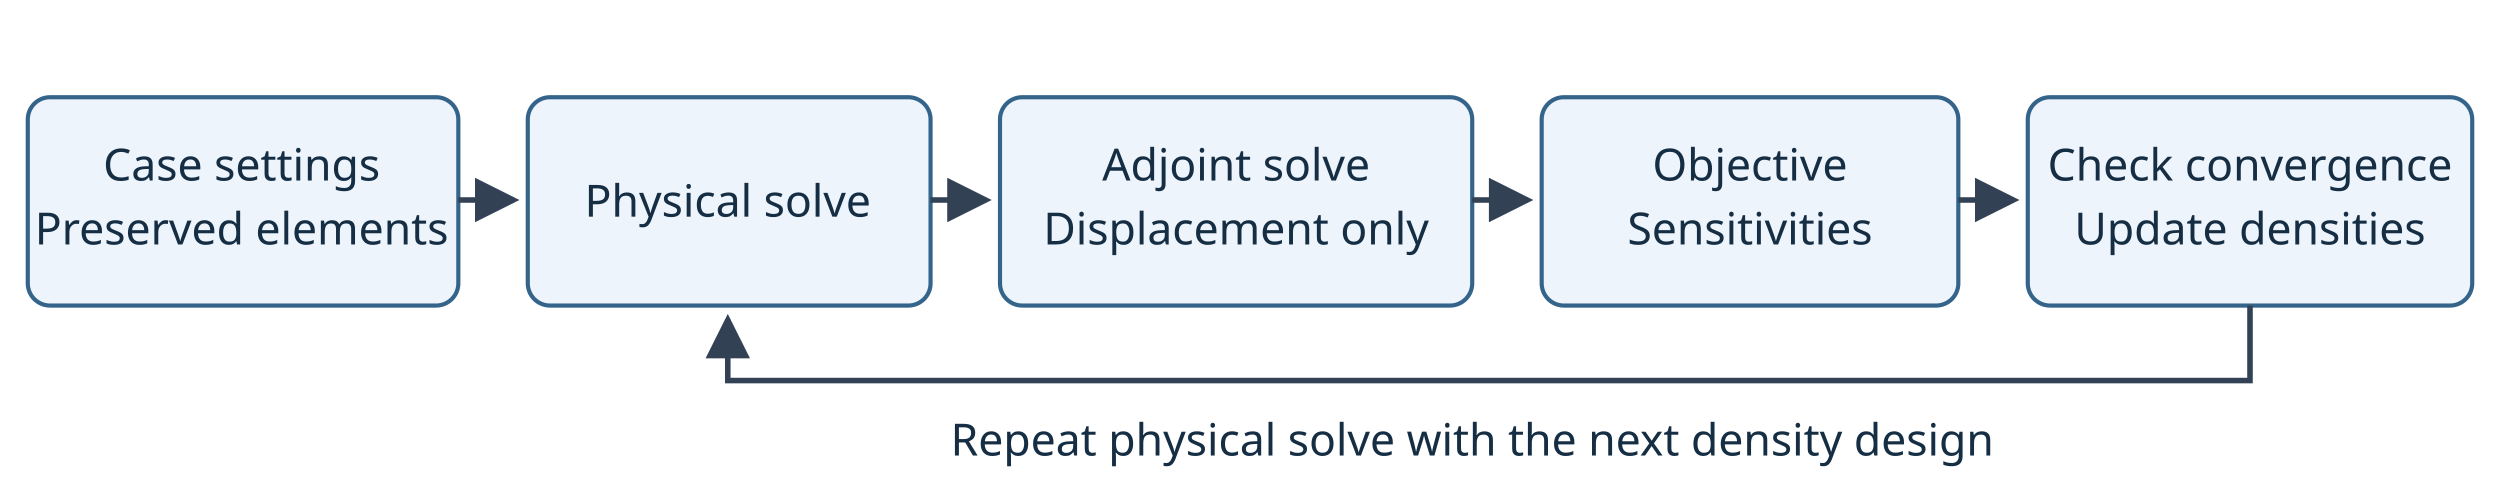
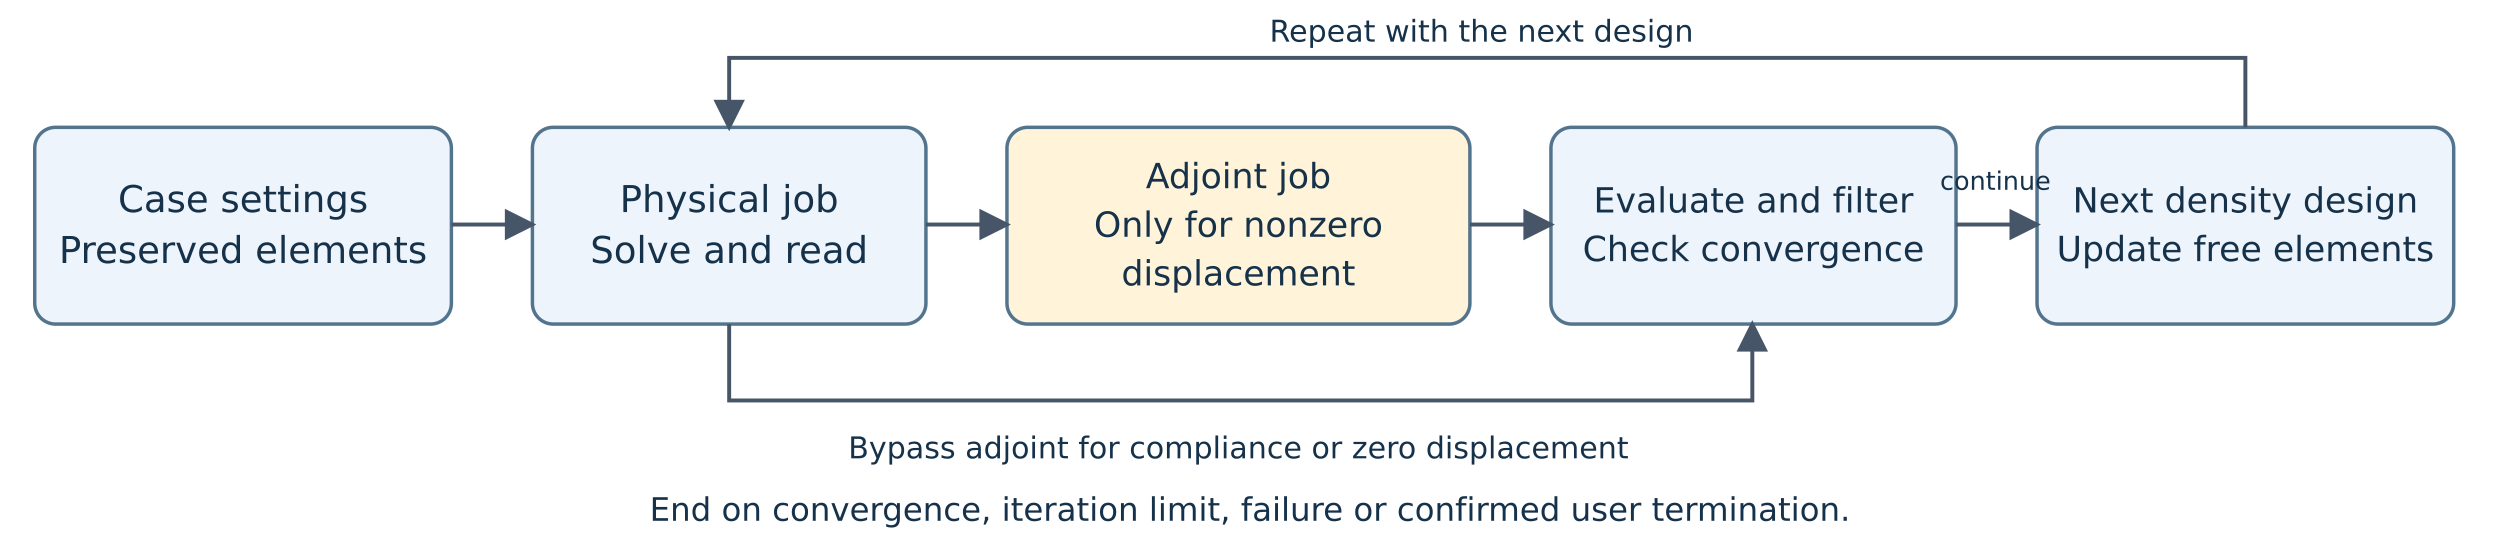
- <svg xmlns="http://www.w3.org/2000/svg" width="900" height="180" viewBox="0 0 900 180" role="img" aria-labelledby="title desc">
+ <svg xmlns="http://www.w3.org/2000/svg" width="1080" height="235" viewBox="0 0 1080 235" role="img" aria-labelledby="title desc">
  <defs>
    <marker id="arrow" markerWidth="8" markerHeight="8" refX="7" refY="4" orient="auto">
-       <path d="M0 0 L8 4 L0 8Z" fill="#334155" />
+       <path d="M0 0 L8 4 L0 8Z" fill="#475569" />
    </marker>
  </defs>
-   <rect width="900" height="180" fill="#fff" />
-   <g fill="#edf4fc" stroke="#35648b" stroke-width="1.5">
-     <rect x="10" y="35" width="155" height="75" rx="8" />
-     <rect x="190" y="35" width="145" height="75" rx="8" />
-     <rect x="360" y="35" width="170" height="75" rx="8" />
-     <rect x="555" y="35" width="150" height="75" rx="8" />
-     <rect x="730" y="35" width="160" height="75" rx="8" />
-   </g>
-   <g font-family="sans-serif" font-size="16" fill="#162e43" text-anchor="middle">
-     <text x="87" y="65">Case settings</text>
-     <text x="87" y="88">Preserved elements</text>
-     <text x="262" y="78">Physical solve</text>
-     <text x="445" y="65">Adjoint solve</text>
-     <text x="445" y="88">Displacement only</text>
-     <text x="630" y="65">Objective</text>
-     <text x="630" y="88">Sensitivities</text>
-     <text x="810" y="65">Check convergence</text>
-     <text x="810" y="88">Update densities</text>
-     <text x="530" y="164">Repeat physical solve with the next density design</text>
-   </g>
-   <g fill="none" stroke="#334155" stroke-width="2" marker-end="url(#arrow)">
-     <path d="M165 72H185" />
-     <path d="M335 72H355" />
-     <path d="M530 72H550" />
-     <path d="M705 72H725" />
-     <path d="M810 110V137H262V115" />
+   <rect width="1080" height="235" fill="#ffffff" />
+   <g font-family="Segoe UI, DejaVu Sans, sans-serif" fill="#16324a">
+     <rect x="15" y="55" width="180" height="85" rx="9" fill="#edf4fc" stroke="#52748d" stroke-width="1.5" />
+     <text x="105.0" y="91.62" font-size="16" text-anchor="middle">Case settings</text>
+     <text x="105.0" y="113.62" font-size="16" text-anchor="middle">Preserved elements</text>
+     <rect x="230" y="55" width="170" height="85" rx="9" fill="#edf4fc" stroke="#52748d" stroke-width="1.5" />
+     <text x="315.0" y="91.62" font-size="16" text-anchor="middle">Physical job</text>
+     <text x="315.0" y="113.62" font-size="16" text-anchor="middle">Solve and read</text>
+     <rect x="435" y="55" width="200" height="85" rx="9" fill="#fff4d9" stroke="#52748d" stroke-width="1.5" />
+     <text x="535.0" y="81.3" font-size="15" text-anchor="middle">Adjoint job</text>
+     <text x="535.0" y="102.3" font-size="15" text-anchor="middle">Only for nonzero</text>
+     <text x="535.0" y="123.3" font-size="15" text-anchor="middle">displacement</text>
+     <rect x="670" y="55" width="175" height="85" rx="9" fill="#edf4fc" stroke="#52748d" stroke-width="1.5" />
+     <text x="757.5" y="91.8" font-size="15" text-anchor="middle">Evaluate and filter</text>
+     <text x="757.5" y="112.8" font-size="15" text-anchor="middle">Check convergence</text>
+     <rect x="880" y="55" width="180" height="85" rx="9" fill="#edf4fc" stroke="#52748d" stroke-width="1.5" />
+     <text x="970.0" y="91.8" font-size="15" text-anchor="middle">Next density design</text>
+     <text x="970.0" y="112.8" font-size="15" text-anchor="middle">Update free elements</text>
+     <polyline points="195,97 230,97" fill="none" stroke="#475569" stroke-width="1.7" marker-end="url(#arrow)" />
+     <polyline points="400,97 435,97" fill="none" stroke="#475569" stroke-width="1.7" marker-end="url(#arrow)" />
+     <polyline points="635,97 670,97" fill="none" stroke="#475569" stroke-width="1.7" marker-end="url(#arrow)" />
+     <polyline points="845,97 880,97" fill="none" stroke="#475569" stroke-width="1.7" marker-end="url(#arrow)" />
+     <text x="862" y="82" font-size="11" text-anchor="middle">continue</text>
+     <polyline points="315,140 315,173 757,173 757,140" fill="none" stroke="#475569" stroke-width="1.7" marker-end="url(#arrow)" />
+     <text x="535" y="198" font-size="13" text-anchor="middle">Bypass adjoint for compliance or zero displacement</text>
+     <polyline points="970,55 970,25 315,25 315,55" fill="none" stroke="#475569" stroke-width="1.7" marker-end="url(#arrow)" />
+     <text x="640" y="18" font-size="13" text-anchor="middle">Repeat with the next design</text>
+     <text x="540" y="225" font-size="14" text-anchor="middle">End on convergence, iteration limit, failure or confirmed user termination.</text>
  </g>
</svg>
